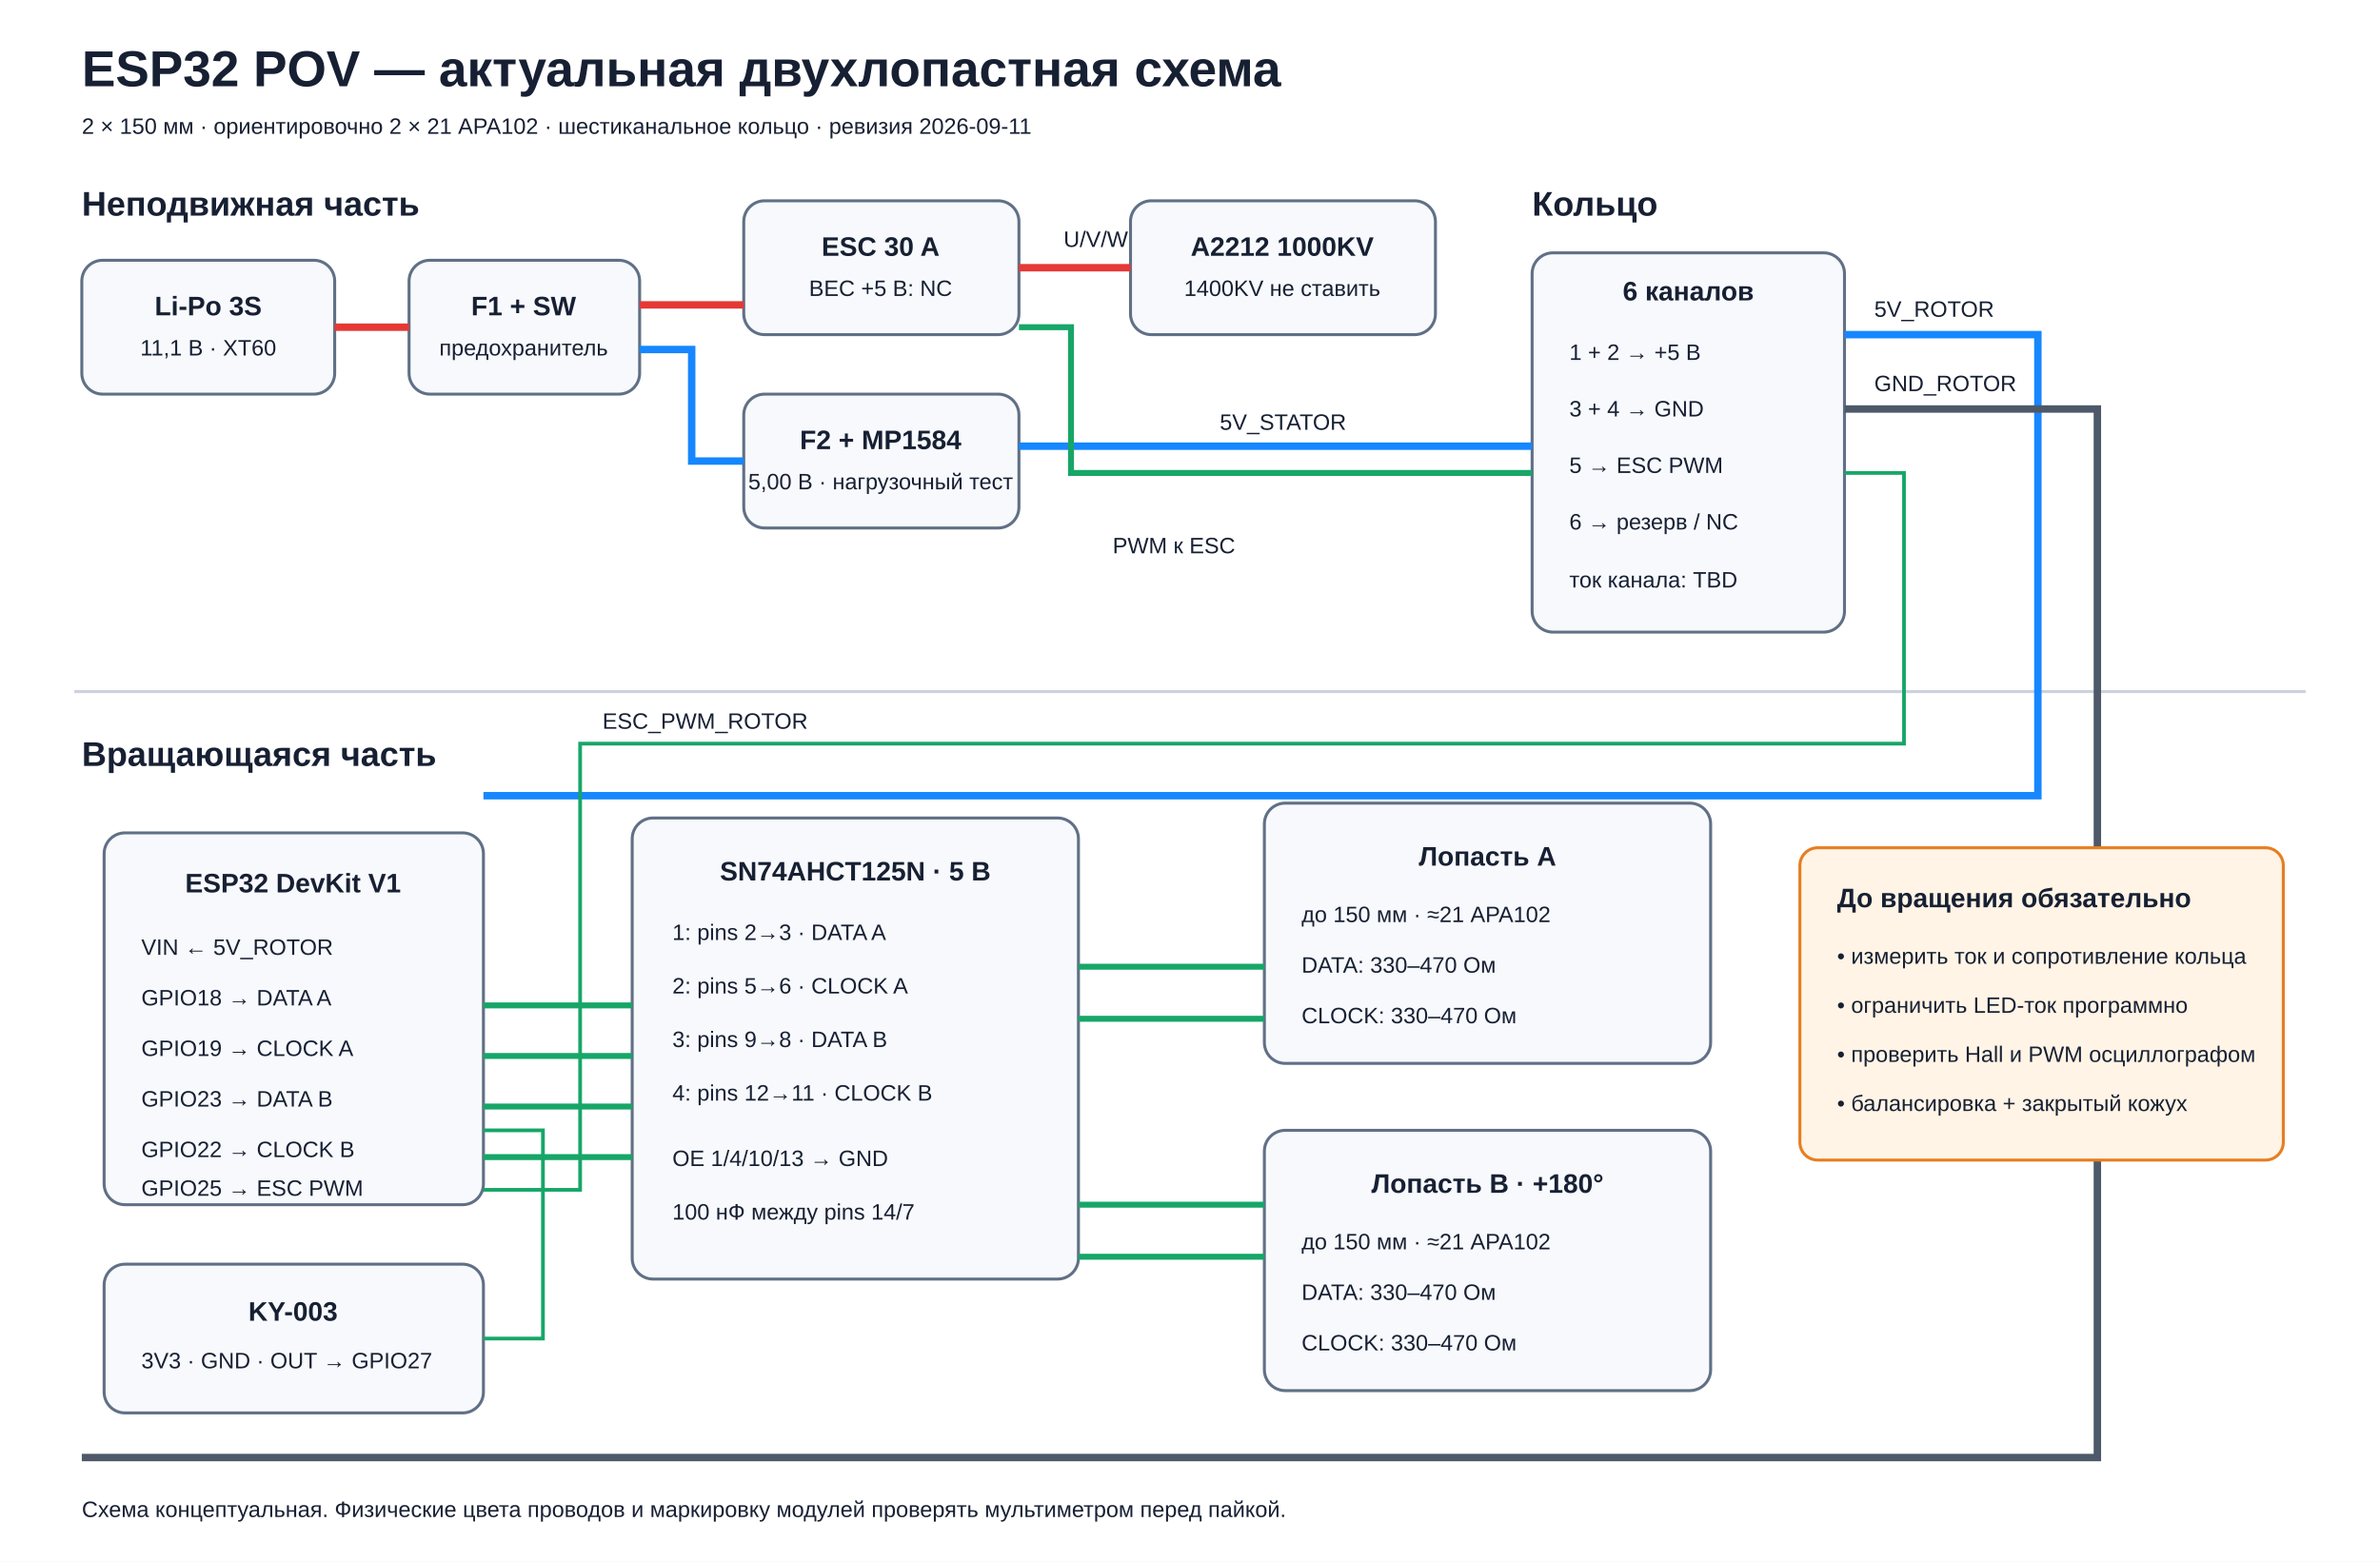
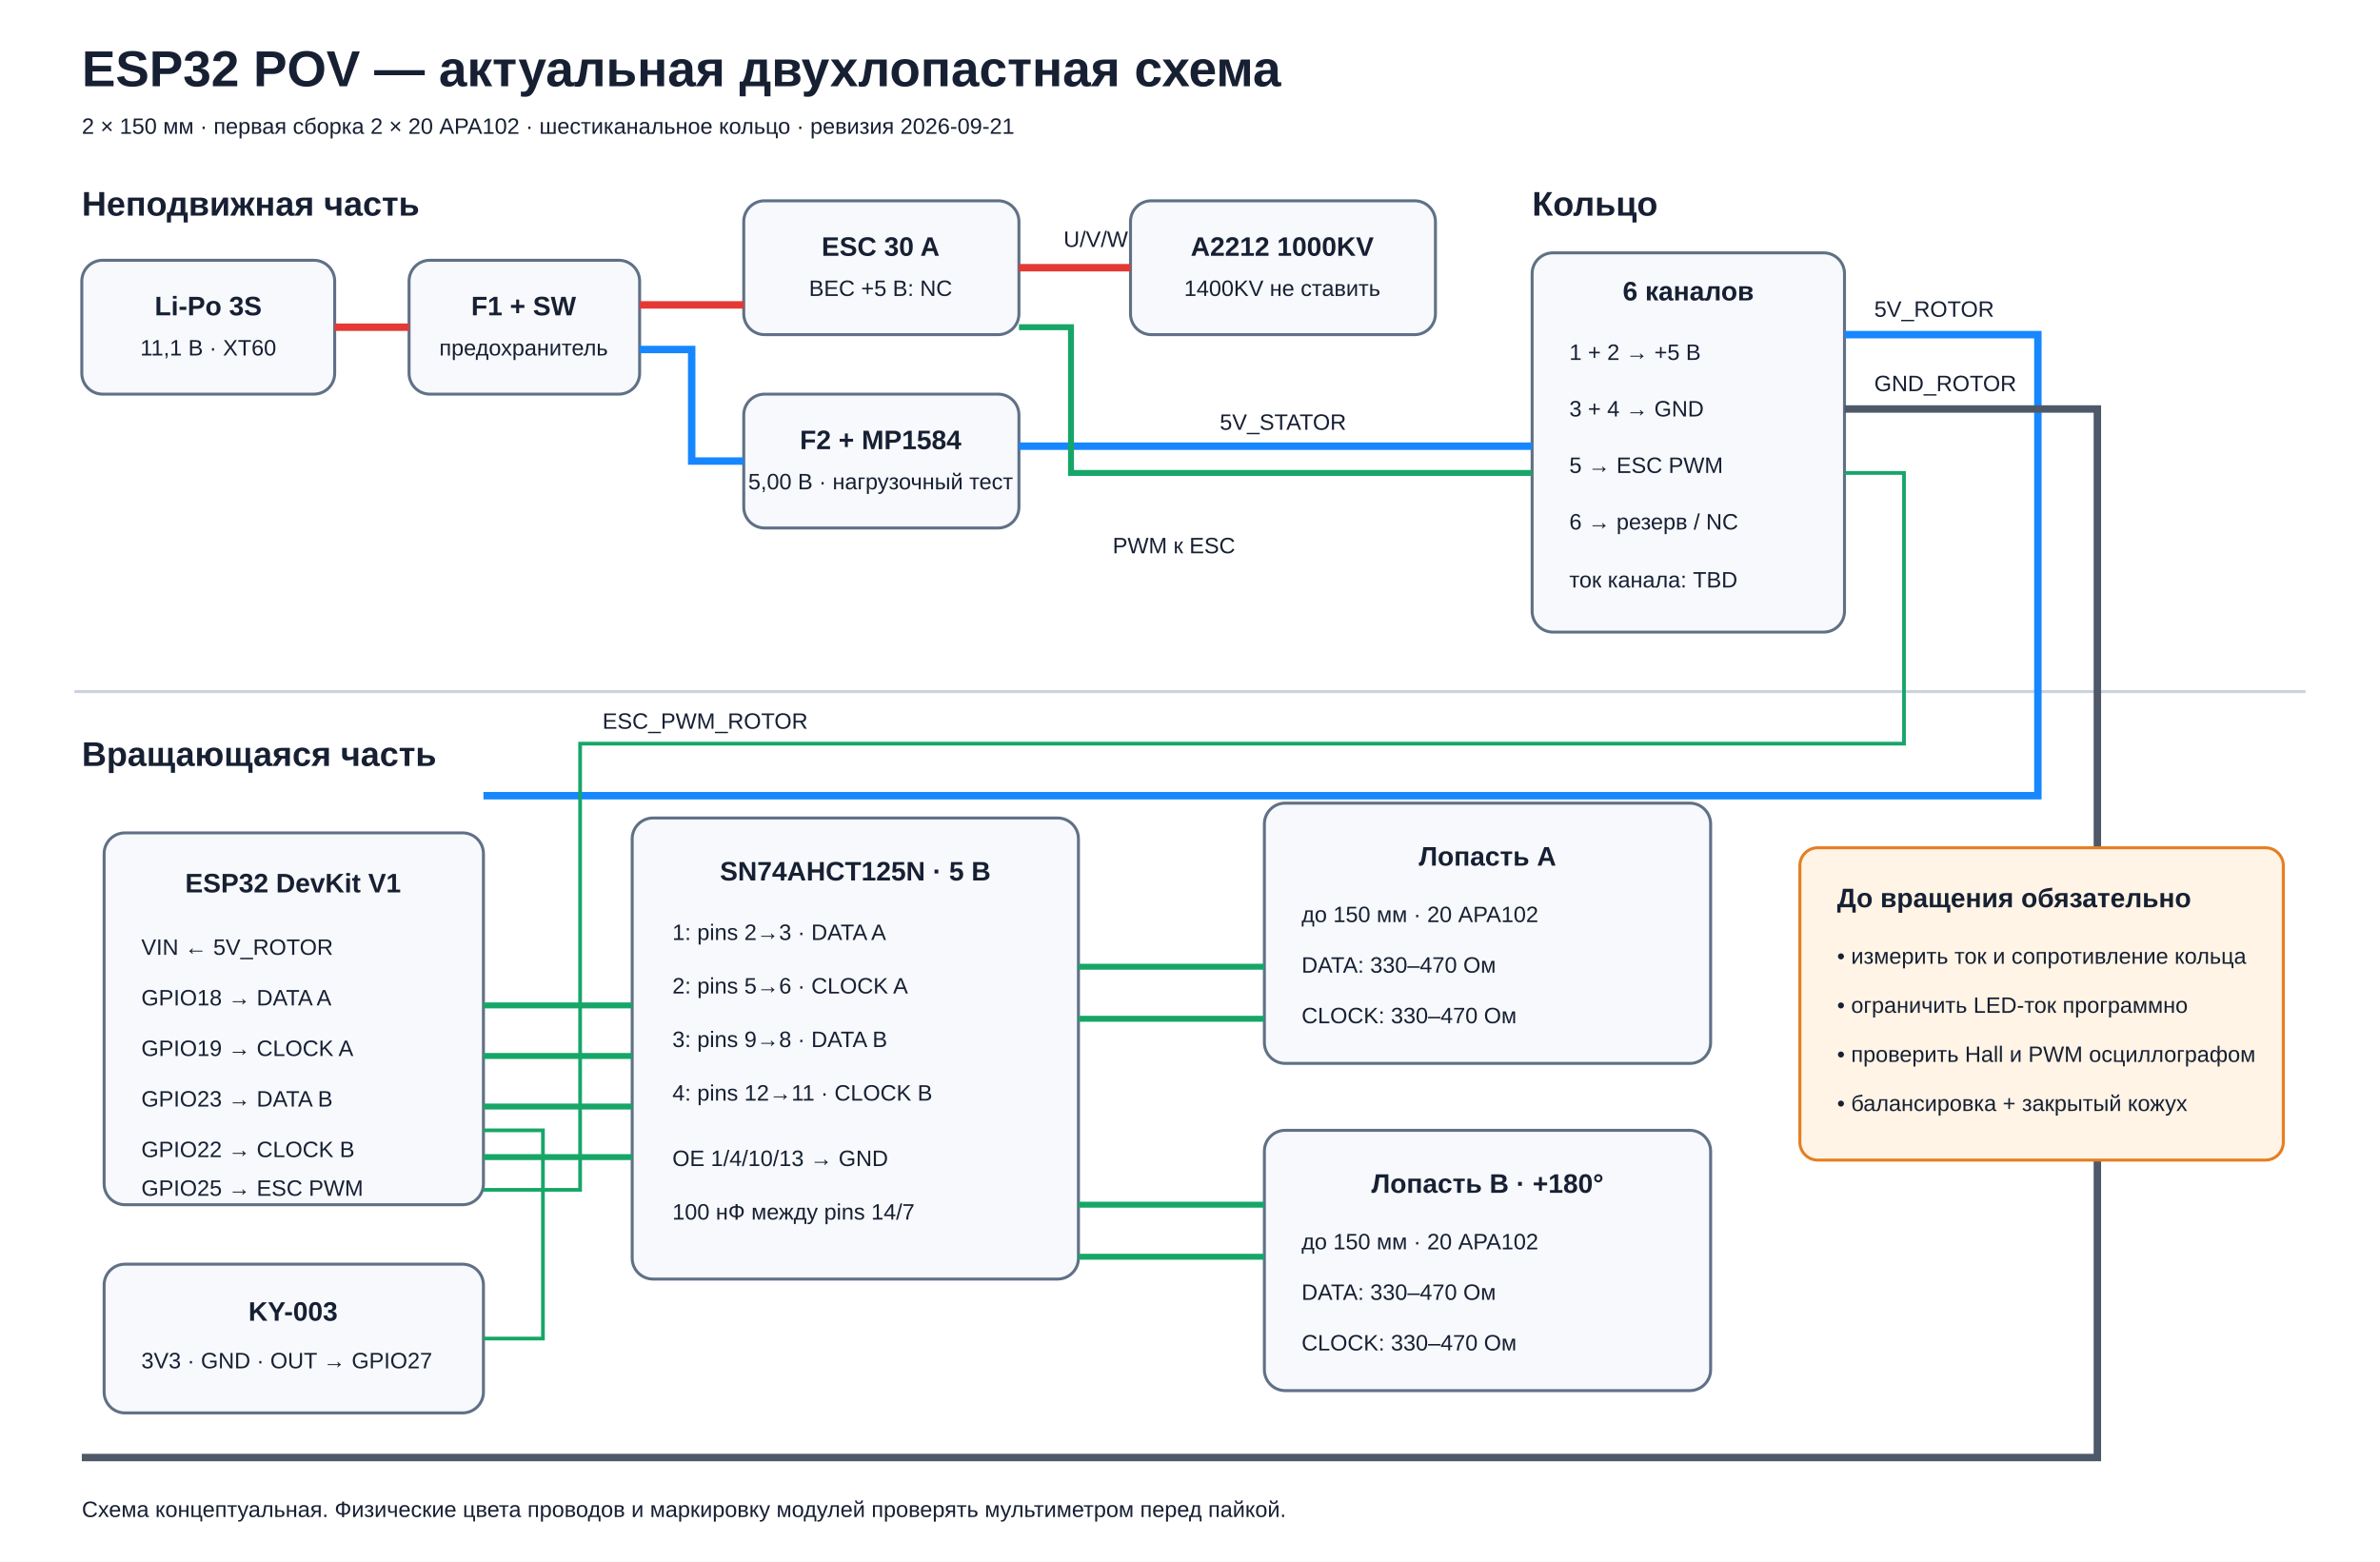
<svg xmlns="http://www.w3.org/2000/svg" width="1600" height="1050" viewBox="0 0 1600 1050">
  <style>
    text { font-family: "Segoe UI", Arial, sans-serif; fill: #172033; }
    .title { font-size: 34px; font-weight: 700; }
    .section { font-size: 23px; font-weight: 700; }
    .label { font-size: 18px; font-weight: 600; }
    .small { font-size: 15px; }
    .box { fill: #f7f9fc; stroke: #607086; stroke-width: 2; rx: 14; }
    .warn { fill: #fff4e5; stroke: #e67e22; stroke-width: 2; rx: 12; }
    .power { stroke: #1687ff; stroke-width: 5; fill: none; }
    .gnd { stroke: #4d5968; stroke-width: 5; fill: none; }
    .signal { stroke: #17a668; stroke-width: 4; fill: none; }
    .motor { stroke: #e53935; stroke-width: 5; fill: none; }
    .thin { stroke-width: 2.5; }
  </style>
  <rect width="1600" height="1050" fill="white" />
  <text x="55" y="58" class="title">ESP32 POV — актуальная двухлопастная схема</text>
-   <text x="55" y="90" class="small">2 × 150 мм · ориентировочно 2 × 21 APA102 · шестиканальное кольцо · ревизия 2026-09-11</text>
+   <text x="55" y="90" class="small">2 × 150 мм · первая сборка 2 × 20 APA102 · шестиканальное кольцо · ревизия 2026-09-21</text>
  <text x="55" y="145" class="section">Неподвижная часть</text>
  <rect x="55" y="175" width="170" height="90" class="box" />
  <text x="140" y="212" text-anchor="middle" class="label">Li-Po 3S</text>
  <text x="140" y="239" text-anchor="middle" class="small">11,1 В · XT60</text>
  <rect x="275" y="175" width="155" height="90" class="box" />
  <text x="352" y="212" text-anchor="middle" class="label">F1 + SW</text>
  <text x="352" y="239" text-anchor="middle" class="small">предохранитель</text>
  <rect x="500" y="135" width="185" height="90" class="box" />
  <text x="592" y="172" text-anchor="middle" class="label">ESC 30 A</text>
  <text x="592" y="199" text-anchor="middle" class="small">BEC +5 В: NC</text>
  <rect x="760" y="135" width="205" height="90" class="box" />
  <text x="862" y="172" text-anchor="middle" class="label">A2212 1000KV</text>
  <text x="862" y="199" text-anchor="middle" class="small">1400KV не ставить</text>
  <rect x="500" y="265" width="185" height="90" class="box" />
  <text x="592" y="302" text-anchor="middle" class="label">F2 + MP1584</text>
  <text x="592" y="329" text-anchor="middle" class="small">5,00 В · нагрузочный тест</text>
  <path d="M225 220 H275" class="motor" />
  <path d="M430 205 H500" class="motor" />
  <path d="M685 180 H760" class="motor" />
  <text x="715" y="166" class="small">U/V/W</text>
  <path d="M430 235 H465 V310 H500" class="power" />
  <text x="1030" y="145" class="section">Кольцо</text>
  <rect x="1030" y="170" width="210" height="255" class="box" />
  <text x="1135" y="202" text-anchor="middle" class="label">6 каналов</text>
  <text x="1055" y="242" class="small">1 + 2 → +5 В</text>
  <text x="1055" y="280" class="small">3 + 4 → GND</text>
  <text x="1055" y="318" class="small">5 → ESC PWM</text>
  <text x="1055" y="356" class="small">6 → резерв / NC</text>
  <text x="1055" y="395" class="small">ток канала: TBD</text>
  <path d="M685 300 H1030" class="power" />
  <text x="820" y="289" class="small">5V_STATOR</text>
  <path d="M1030 318 H720 V220 H685" class="signal" />
  <text x="748" y="372" class="small">PWM к ESC</text>
  <line x1="50" y1="465" x2="1550" y2="465" stroke="#cbd3df" stroke-width="2" />
  <text x="55" y="515" class="section">Вращающаяся часть</text>
  <rect x="70" y="560" width="255" height="250" class="box" />
  <text x="197" y="600" text-anchor="middle" class="label">ESP32 DevKit V1</text>
  <text x="95" y="642" class="small">VIN ← 5V_ROTOR</text>
  <text x="95" y="676" class="small">GPIO18 → DATA A</text>
  <text x="95" y="710" class="small">GPIO19 → CLOCK A</text>
  <text x="95" y="744" class="small">GPIO23 → DATA B</text>
  <text x="95" y="778" class="small">GPIO22 → CLOCK B</text>
  <text x="95" y="804" class="small">GPIO25 → ESC PWM</text>
  <rect x="70" y="850" width="255" height="100" class="box" />
  <text x="197" y="888" text-anchor="middle" class="label">KY-003</text>
  <text x="95" y="920" class="small">3V3 · GND · OUT → GPIO27</text>
  <rect x="425" y="550" width="300" height="310" class="box" />
  <text x="575" y="592" text-anchor="middle" class="label">SN74AHCT125N · 5 В</text>
  <text x="452" y="632" class="small">1: pins 2→3 · DATA A</text>
  <text x="452" y="668" class="small">2: pins 5→6 · CLOCK A</text>
  <text x="452" y="704" class="small">3: pins 9→8 · DATA B</text>
  <text x="452" y="740" class="small">4: pins 12→11 · CLOCK B</text>
  <text x="452" y="784" class="small">OE 1/4/10/13 → GND</text>
  <text x="452" y="820" class="small">100 нФ между pins 14/7</text>
  <rect x="850" y="540" width="300" height="175" class="box" />
  <text x="1000" y="582" text-anchor="middle" class="label">Лопасть A</text>
-   <text x="875" y="620" class="small">до 150 мм · ≈21 APA102</text>
+   <text x="875" y="620" class="small">до 150 мм · 20 APA102</text>
  <text x="875" y="654" class="small">DATA: 330–470 Ом</text>
  <text x="875" y="688" class="small">CLOCK: 330–470 Ом</text>
  <rect x="850" y="760" width="300" height="175" class="box" />
  <text x="1000" y="802" text-anchor="middle" class="label">Лопасть B · +180°</text>
-   <text x="875" y="840" class="small">до 150 мм · ≈21 APA102</text>
+   <text x="875" y="840" class="small">до 150 мм · 20 APA102</text>
  <text x="875" y="874" class="small">DATA: 330–470 Ом</text>
  <text x="875" y="908" class="small">CLOCK: 330–470 Ом</text>
  <path d="M1240 225 H1370 V535 H325" class="power" />
  <text x="1260" y="213" class="small">5V_ROTOR</text>
  <path d="M1240 275 H1410 V980 H55" class="gnd" />
  <text x="1260" y="263" class="small">GND_ROTOR</text>
  <path d="M325 676 H425" class="signal" />
  <path d="M325 710 H425" class="signal" />
  <path d="M325 744 H425" class="signal" />
  <path d="M325 778 H425" class="signal" />
  <path d="M325 800 H390 V500 H1280 V318 H1240" class="signal thin" />
  <text x="405" y="490" class="small">ESC_PWM_ROTOR</text>
  <path d="M725 650 H850" class="signal" />
  <path d="M725 685 H850" class="signal" />
  <path d="M725 810 H850" class="signal" />
  <path d="M725 845 H850" class="signal" />
  <path d="M325 900 H365 V760 H325" class="signal thin" />
  <rect x="1210" y="570" width="325" height="210" class="warn" />
  <text x="1235" y="610" class="label">До вращения обязательно</text>
  <text x="1235" y="648" class="small">• измерить ток и сопротивление кольца</text>
  <text x="1235" y="681" class="small">• ограничить LED-ток программно</text>
  <text x="1235" y="714" class="small">• проверить Hall и PWM осциллографом</text>
  <text x="1235" y="747" class="small">• балансировка + закрытый кожух</text>
  <text x="55" y="1020" class="small">Схема концептуальная. Физические цвета проводов и маркировку модулей проверять мультиметром перед пайкой.</text>
</svg>
